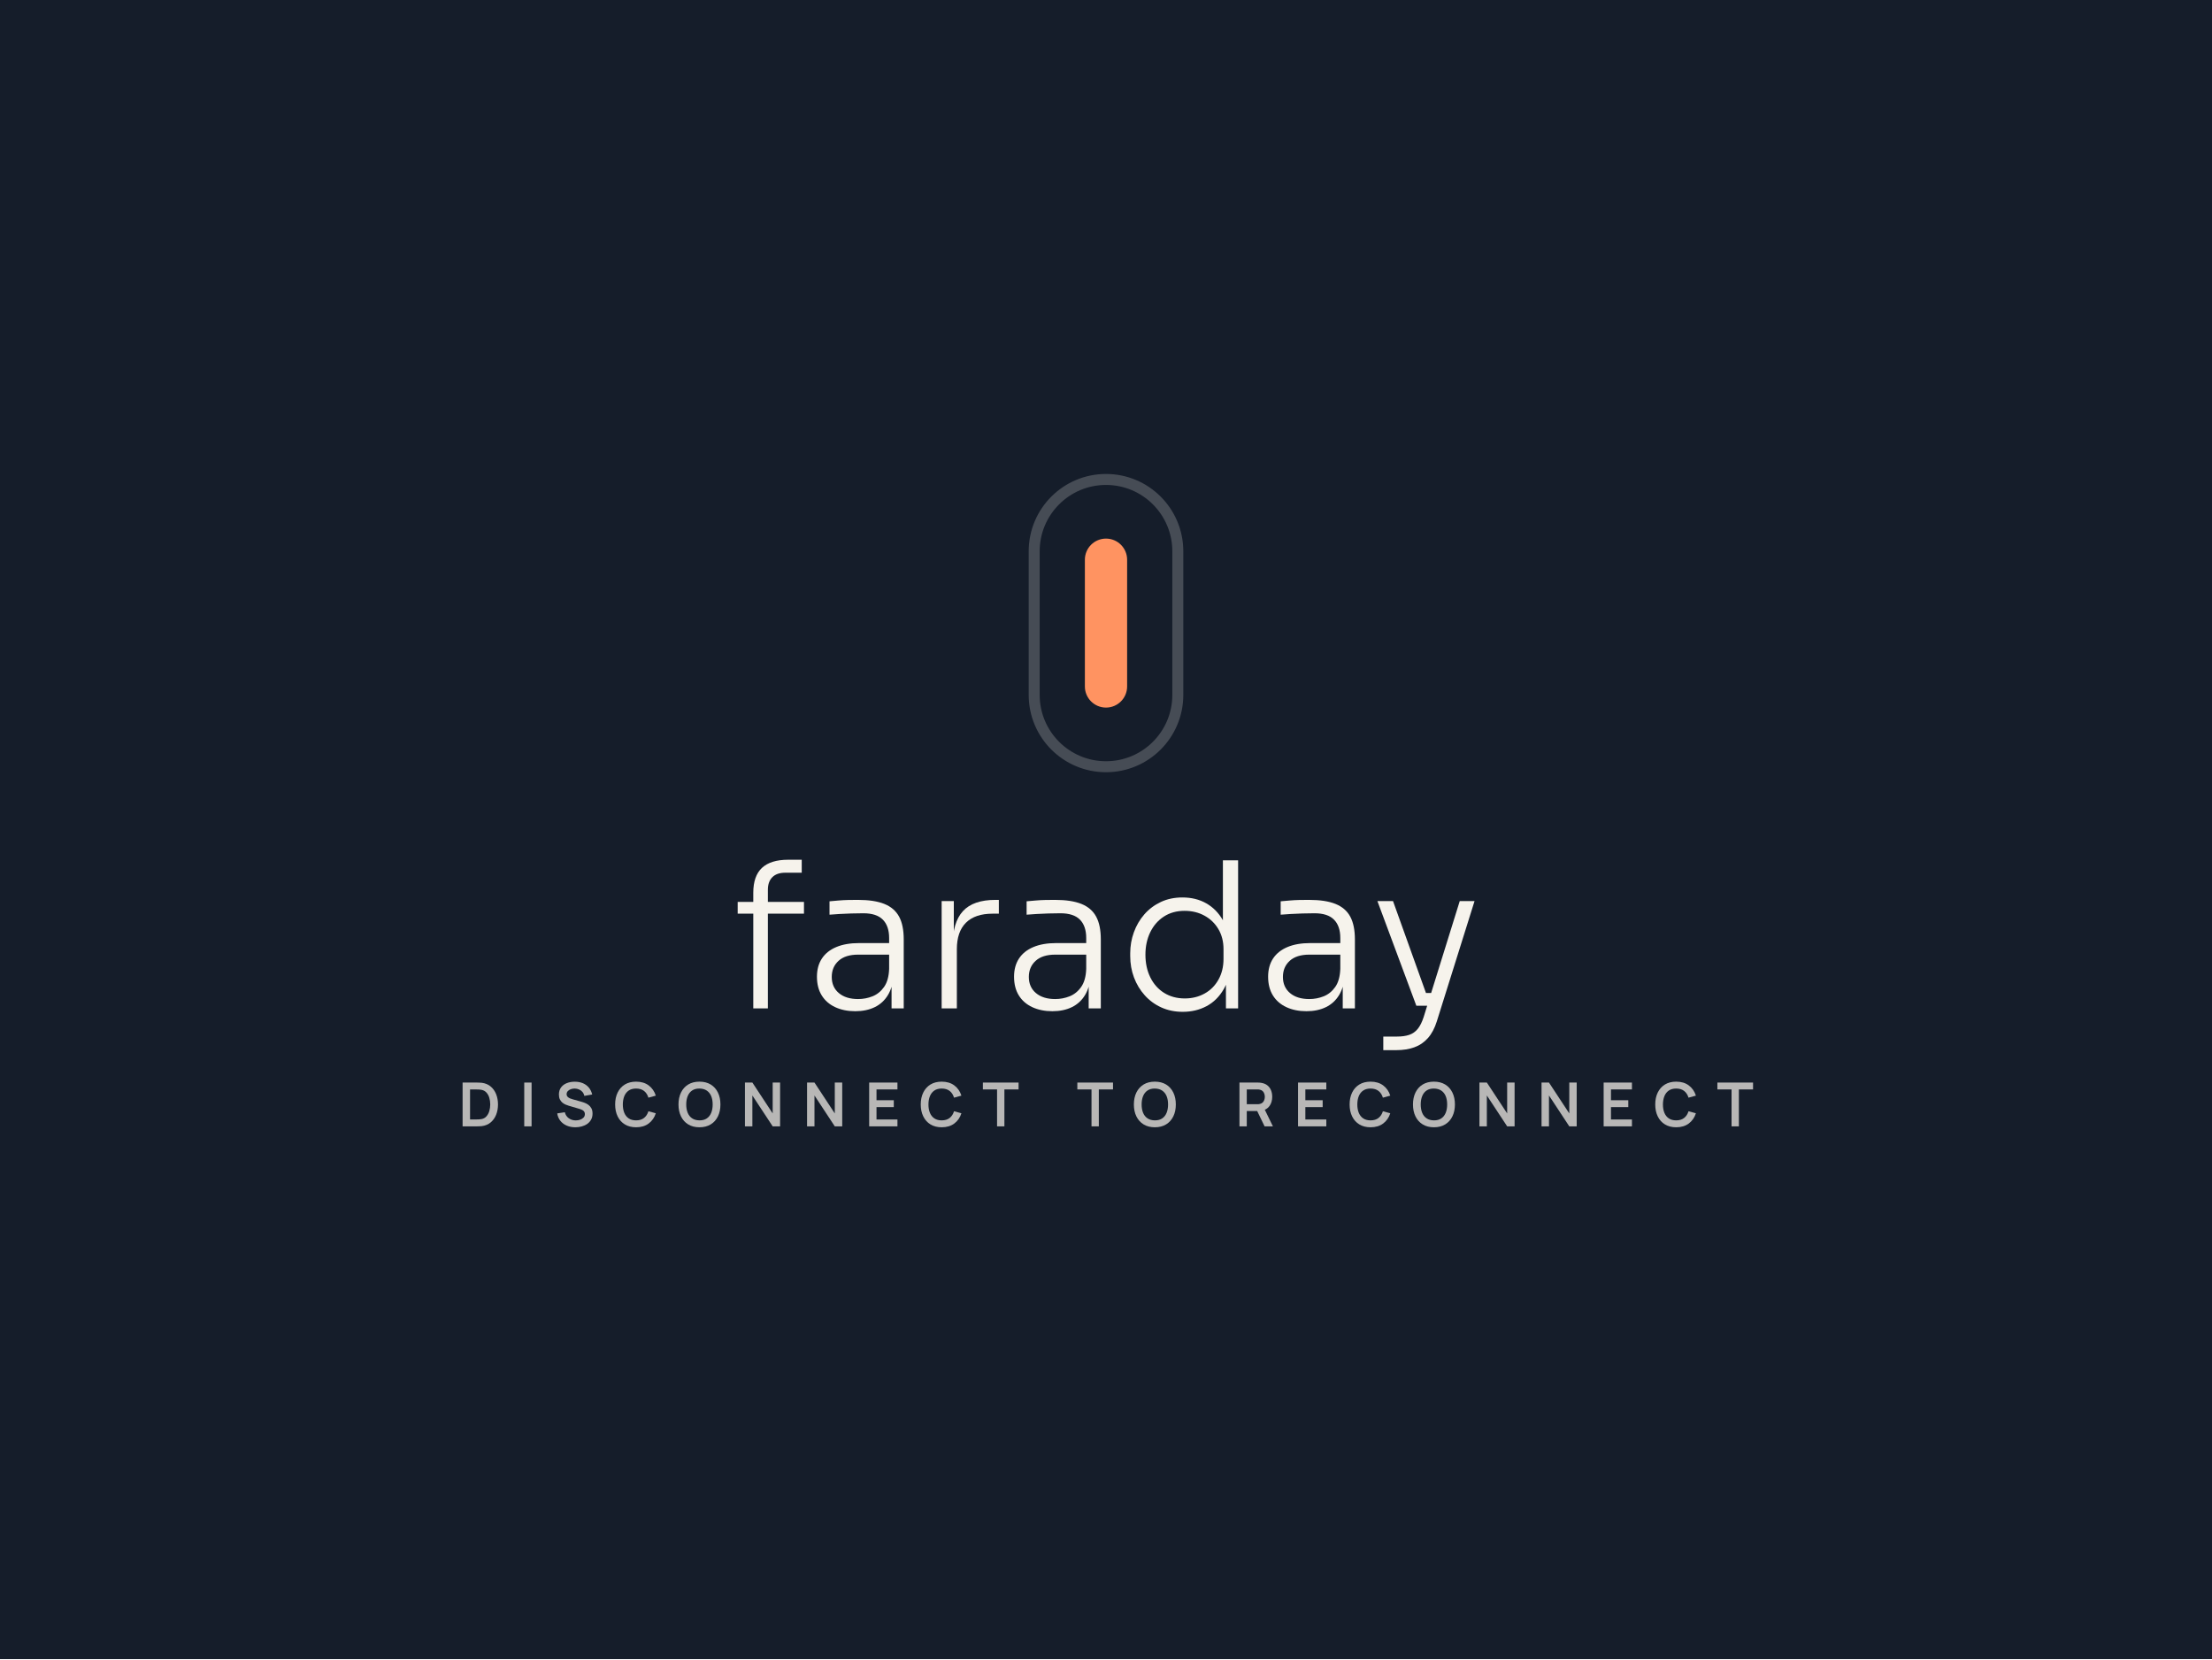
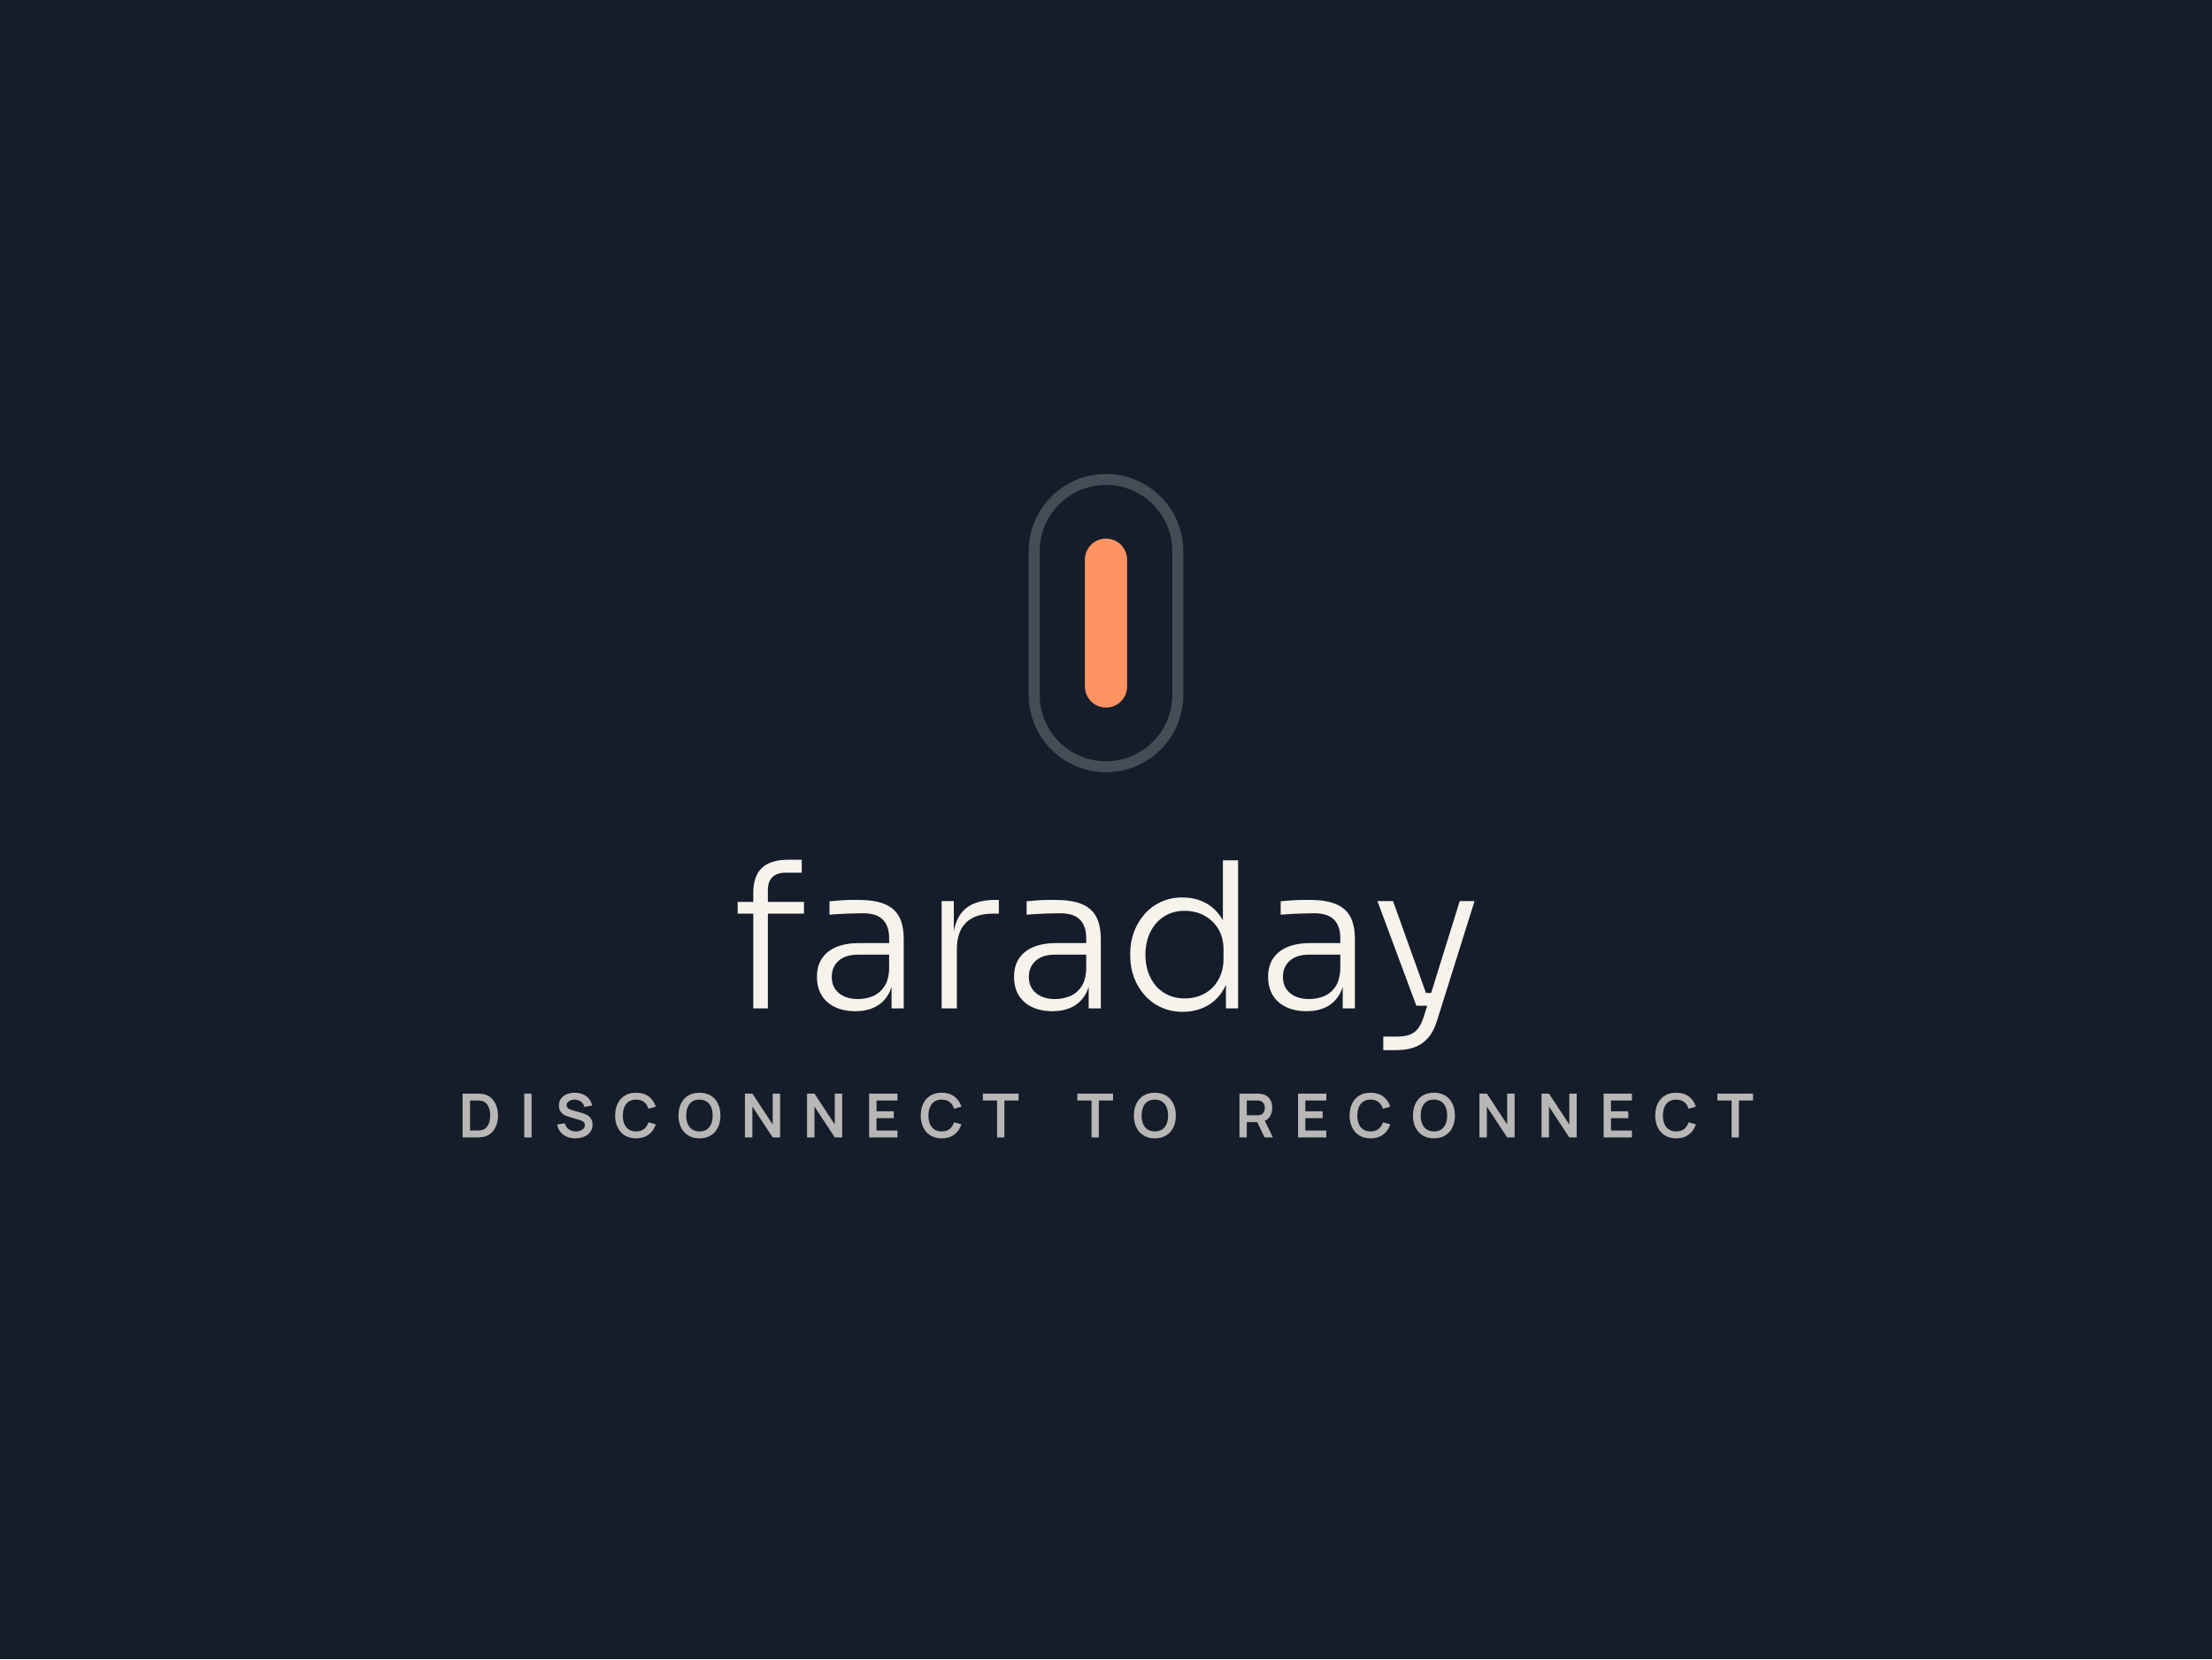
<svg xmlns="http://www.w3.org/2000/svg" width="1200" height="900" viewBox="0 0 1200 900" fill="none">
  <rect width="1200" height="900" fill="#151D2A" />
  <g transform="translate(490 228) scale(2.291667)">
    <rect width="96" height="96" rx="26" fill="#151D2A" />
    <rect x="31" y="14" width="34" height="68" rx="17" stroke="rgba(246,243,236,.22)" stroke-width="2.6" />
    <rect x="43" y="28" width="10" height="40" rx="5" fill="#FF9361" />
  </g>
  <path d="M416.57 547L408.65 547L408.65 484.30Q408.65 475.17 413.38 470.77Q418.12 466.37 427.57 466.37L427.57 466.37L434.94 466.37L434.94 473.41L426.03 473.41Q421.41 473.41 419.00 475.83Q416.57 478.25 416.57 482.65L416.57 482.65L416.57 547ZM436.15 495.63L400.19 495.63L400.19 489.25L436.15 489.25L436.15 495.63Z" fill="#F6F3EC" opacity="1" />
  <path d="M490.27 547L483.67 547L483.67 529.51L482.35 529.51L482.35 508.83Q482.35 502.34 478.94 498.88Q475.53 495.41 468.38 495.41L468.38 495.41Q465.08 495.41 461.73 495.52Q458.38 495.63 455.35 495.80Q452.32 495.96 450.01 496.18L450.01 496.18L450.01 488.92Q452.44 488.70 454.96 488.48Q457.50 488.26 460.19 488.20Q462.88 488.15 465.41 488.15L465.41 488.15Q474.32 488.15 479.77 490.35Q485.21 492.55 487.75 497.23Q490.27 501.90 490.27 509.60L490.27 509.60L490.27 547ZM463.98 548.54L463.98 548.54Q457.82 548.54 453.09 546.34Q448.36 544.14 445.78 539.96Q443.19 535.78 443.19 529.84L443.19 529.84Q443.19 524.01 445.89 519.94Q448.58 515.87 453.70 513.73Q458.81 511.58 466.07 511.58L466.07 511.58L483.13 511.58L483.13 517.85L465.52 517.85Q458.59 517.85 454.91 521.21Q451.22 524.56 451.22 529.95L451.22 529.95Q451.22 535.45 455.07 538.70Q458.92 541.94 465.52 541.94L465.52 541.94Q469.59 541.94 473.33 540.46Q477.07 538.97 479.60 535.39Q482.13 531.82 482.35 525.55L482.35 525.55L484.77 528.96Q484.33 535.45 481.69 539.79Q479.05 544.14 474.54 546.34Q470.03 548.54 463.98 548.54Z" fill="#F6F3EC" opacity="1" />
  <path d="M519.09 547L510.84 547L510.84 488.81L517.44 488.81L517.44 513.12L516.78 513.12Q516.78 500.36 522.39 494.25Q528.00 488.15 540.00 488.15L540.00 488.15L541.87 488.15L541.87 495.63L538.45 495.63Q529.00 495.63 524.04 500.52Q519.09 505.42 519.09 514.88L519.09 514.88L519.09 547Z" fill="#F6F3EC" opacity="1" />
  <path d="M597.19 547L590.60 547L590.60 529.51L589.27 529.51L589.27 508.83Q589.27 502.34 585.87 498.88Q582.46 495.41 575.30 495.41L575.30 495.41Q572.00 495.41 568.65 495.52Q565.29 495.63 562.27 495.80Q559.25 495.96 556.93 496.18L556.93 496.18L556.93 488.92Q559.36 488.70 561.88 488.48Q564.41 488.26 567.11 488.20Q569.80 488.15 572.34 488.15L572.34 488.15Q581.25 488.15 586.69 490.35Q592.13 492.55 594.66 497.23Q597.19 501.90 597.19 509.60L597.19 509.60L597.19 547ZM570.90 548.54L570.90 548.54Q564.75 548.54 560.01 546.34Q555.28 544.14 552.70 539.96Q550.12 535.78 550.12 529.84L550.12 529.84Q550.12 524.01 552.81 519.94Q555.50 515.87 560.62 513.73Q565.74 511.58 573.00 511.58L573.00 511.58L590.04 511.58L590.04 517.85L572.45 517.85Q565.51 517.85 561.83 521.21Q558.14 524.56 558.14 529.95L558.14 529.95Q558.14 535.45 562.00 538.70Q565.85 541.94 572.45 541.94L572.45 541.94Q576.51 541.94 580.25 540.46Q584.00 538.97 586.52 535.39Q589.05 531.82 589.27 525.55L589.27 525.55L591.69 528.96Q591.25 535.45 588.62 539.79Q585.98 544.14 581.47 546.34Q576.96 548.54 570.90 548.54Z" fill="#F6F3EC" opacity="1" />
  <path d="M641.63 548.87L641.63 548.87Q635.25 548.87 630.03 546.50Q624.81 544.14 621.01 539.90Q617.22 535.67 615.18 530.23Q613.14 524.78 613.14 518.62L613.14 518.62L613.14 517.08Q613.14 511.14 615.13 505.69Q617.11 500.25 620.79 496.01Q624.48 491.78 629.70 489.31Q634.93 486.83 641.42 486.83L641.42 486.83Q648.79 486.83 654.39 490.02Q660.00 493.21 663.42 499.20Q666.83 505.20 667.05 513.89L667.05 513.89L663.42 507.07L663.42 466.70L671.67 466.70L671.67 547L665.07 547L665.07 521.15L667.71 521.15Q667.49 530.28 663.91 536.50Q660.34 542.71 654.56 545.79Q648.79 548.87 641.63 548.87ZM642.74 541.61L642.74 541.61Q648.68 541.61 653.46 538.97Q658.25 536.33 661.00 531.43Q663.75 526.54 663.75 520.16L663.75 520.16L663.75 514.88Q663.75 508.72 661.00 504.05Q658.25 499.37 653.46 496.73Q648.68 494.09 642.63 494.09L642.63 494.09Q636.13 494.09 631.35 497.23Q626.57 500.36 623.98 505.75Q621.39 511.14 621.39 517.85L621.39 517.85Q621.39 524.78 624.04 530.17Q626.68 535.56 631.51 538.59Q636.36 541.61 642.74 541.61Z" fill="#F6F3EC" opacity="1" />
  <path d="M735.03 547L728.43 547L728.43 529.51L727.11 529.51L727.11 508.83Q727.11 502.34 723.70 498.88Q720.29 495.41 713.13 495.41L713.13 495.41Q709.84 495.41 706.48 495.52Q703.13 495.63 700.10 495.80Q697.08 495.96 694.76 496.18L694.76 496.18L694.76 488.92Q697.19 488.70 699.72 488.48Q702.25 488.26 704.94 488.20Q707.63 488.15 710.17 488.15L710.17 488.15Q719.08 488.15 724.52 490.35Q729.97 492.55 732.50 497.23Q735.03 501.90 735.03 509.60L735.03 509.60L735.03 547ZM708.74 548.54L708.74 548.54Q702.58 548.54 697.85 546.34Q693.12 544.14 690.53 539.96Q687.95 535.78 687.95 529.84L687.95 529.84Q687.95 524.01 690.64 519.94Q693.34 515.87 698.45 513.73Q703.57 511.58 710.83 511.58L710.83 511.58L727.88 511.58L727.88 517.85L710.28 517.85Q703.35 517.85 699.66 521.21Q695.98 524.56 695.98 529.95L695.98 529.95Q695.98 535.45 699.83 538.70Q703.68 541.94 710.28 541.94L710.28 541.94Q714.35 541.94 718.09 540.46Q721.83 538.97 724.36 535.39Q726.88 531.82 727.11 525.55L727.11 525.55L729.53 528.96Q729.09 535.45 726.45 539.79Q723.81 544.14 719.30 546.34Q714.79 548.54 708.74 548.54Z" fill="#F6F3EC" opacity="1" />
  <path d="M757.47 569.66L750.43 569.66L750.43 562.29L757.91 562.29Q761.76 562.29 764.51 561.36Q767.26 560.42 769.13 558.11Q771.00 555.80 772.32 551.73L772.32 551.73L791.90 488.81L799.93 488.81L779.47 554.04Q777.71 559.65 774.63 563.12Q771.55 566.58 767.26 568.12Q762.97 569.66 757.47 569.66L757.47 569.66ZM779.80 545.57L769.35 545.57L769.35 538.64L779.80 538.64L779.80 545.57ZM776.06 545.57L768.36 545.57L747.24 488.81L755.71 488.81L776.06 545.57Z" fill="#F6F3EC" opacity="1" />
-   <path d="M258.53 611L250.96 611L250.96 587.24L258.53 587.24Q258.83 587.24 259.71 587.26Q260.59 587.27 261.42 587.37L261.42 587.37Q264.24 587.74 266.19 589.38Q268.15 591.02 269.16 593.56Q270.16 596.10 270.16 599.12L270.16 599.12Q270.16 602.14 269.16 604.68Q268.15 607.22 266.19 608.86Q264.24 610.50 261.42 610.87L261.42 610.87Q260.61 610.97 259.72 610.98Q258.83 611 258.53 611L258.53 611ZM255.00 590.99L255.00 607.25L258.53 607.25Q259.02 607.25 259.79 607.22Q260.56 607.19 261.15 607.07L261.15 607.07Q262.84 606.76 263.89 605.57Q264.95 604.38 265.45 602.68Q265.95 600.98 265.95 599.12L265.95 599.12Q265.95 597.19 265.44 595.49Q264.93 593.79 263.87 592.64Q262.80 591.48 261.15 591.17L261.15 591.17Q260.56 591.03 259.79 591.01Q259.02 590.99 258.53 590.99L258.53 590.99L255.00 590.99Z" fill="#F6F3EC" opacity="0.72" />
-   <path d="M288.38 611L284.40 611L284.40 587.24L288.38 587.24L288.38 611Z" fill="#F6F3EC" opacity="0.72" />
-   <path d="M312.12 611.50L312.12 611.50Q309.52 611.50 307.43 610.59Q305.34 609.68 304.00 607.99Q302.65 606.30 302.29 603.97L302.29 603.97L306.41 603.34Q306.94 605.46 308.58 606.61Q310.23 607.77 312.37 607.77L312.37 607.77Q313.64 607.77 314.76 607.37Q315.89 606.97 316.59 606.22Q317.29 605.46 317.29 604.35L317.29 604.35Q317.29 603.86 317.12 603.43Q316.96 603.01 316.64 602.68Q316.31 602.35 315.81 602.08Q315.31 601.81 314.65 601.61L314.65 601.61L308.51 599.80Q307.72 599.57 306.80 599.18Q305.89 598.79 305.07 598.11Q304.25 597.42 303.73 596.36Q303.21 595.29 303.21 593.72L303.21 593.72Q303.21 591.43 304.38 589.87Q305.54 588.31 307.51 587.54Q309.48 586.76 311.89 586.78L311.89 586.78Q314.33 586.79 316.25 587.61Q318.16 588.43 319.45 589.98Q320.74 591.53 321.26 593.72L321.26 593.72L316.99 594.47Q316.73 593.21 315.98 592.33Q315.23 591.45 314.14 590.99Q313.06 590.52 311.84 590.49L311.84 590.49Q310.66 590.47 309.64 590.85Q308.63 591.22 308.01 591.91Q307.39 592.60 307.39 593.53L307.39 593.53Q307.39 594.40 307.92 594.95Q308.44 595.51 309.23 595.83Q310.01 596.15 310.82 596.36L310.82 596.36L315.08 597.55Q315.95 597.78 317.04 598.18Q318.13 598.58 319.14 599.28Q320.14 599.99 320.79 601.15Q321.45 602.30 321.45 604.09L321.45 604.09Q321.45 605.93 320.68 607.33Q319.91 608.72 318.61 609.65Q317.30 610.57 315.63 611.03Q313.96 611.50 312.12 611.50Z" fill="#F6F3EC" opacity="0.72" />
-   <path d="M345.08 611.50L345.08 611.50Q341.51 611.50 338.97 609.94Q336.43 608.38 335.07 605.59Q333.71 602.80 333.71 599.12L333.71 599.12Q333.71 595.44 335.07 592.65Q336.43 589.86 338.97 588.30Q341.51 586.75 345.08 586.75L345.08 586.75Q349.18 586.75 351.92 588.80Q354.66 590.85 355.77 594.34L355.77 594.34L351.76 595.44Q351.06 593.11 349.40 591.80Q347.73 590.49 345.08 590.49L345.08 590.49Q342.68 590.49 341.09 591.56Q339.50 592.64 338.70 594.57Q337.90 596.51 337.88 599.12L337.88 599.12Q337.88 601.73 338.68 603.67Q339.48 605.60 341.08 606.68Q342.68 607.75 345.08 607.75L345.08 607.75Q347.73 607.75 349.40 606.43Q351.06 605.11 351.76 602.80L351.76 602.80L355.77 603.90Q354.66 607.39 351.92 609.44Q349.18 611.50 345.08 611.50Z" fill="#F6F3EC" opacity="0.72" />
-   <path d="M379.45 611.50L379.45 611.50Q375.88 611.50 373.34 609.94Q370.80 608.38 369.44 605.59Q368.08 602.80 368.08 599.12L368.08 599.12Q368.08 595.44 369.44 592.65Q370.80 589.86 373.34 588.30Q375.88 586.75 379.45 586.75L379.45 586.75Q383.01 586.75 385.56 588.30Q388.11 589.86 389.47 592.65Q390.83 595.44 390.83 599.12L390.83 599.12Q390.83 602.80 389.47 605.59Q388.11 608.38 385.56 609.94Q383.01 611.50 379.45 611.50ZM379.45 607.75L379.45 607.75Q381.84 607.77 383.43 606.69Q385.02 605.62 385.82 603.67Q386.62 601.73 386.62 599.12L386.62 599.12Q386.62 596.51 385.82 594.59Q385.02 592.67 383.43 591.60Q381.84 590.52 379.45 590.49L379.45 590.49Q377.05 590.47 375.47 591.55Q373.89 592.62 373.08 594.57Q372.28 596.51 372.28 599.12L372.28 599.12Q372.28 601.73 373.08 603.65Q373.87 605.57 375.46 606.64Q377.05 607.72 379.45 607.75Z" fill="#F6F3EC" opacity="0.72" />
-   <path d="M408.16 611L404.13 611L404.13 587.24L408.16 587.24L419.18 603.99L419.18 587.24L423.20 587.24L423.20 611L419.18 611L408.16 594.25L408.16 611Z" fill="#F6F3EC" opacity="0.72" />
-   <path d="M441.85 611L437.82 611L437.82 587.24L441.85 587.24L452.87 603.99L452.87 587.24L456.90 587.24L456.90 611L452.87 611L441.85 594.25L441.85 611Z" fill="#F6F3EC" opacity="0.72" />
-   <path d="M486.86 611L471.52 611L471.52 587.24L486.86 587.24L486.86 590.97L475.50 590.97L475.50 596.83L484.88 596.83L484.88 600.56L475.50 600.56L475.50 607.27L486.86 607.27L486.86 611Z" fill="#F6F3EC" opacity="0.72" />
-   <path d="M510.87 611.50L510.87 611.50Q507.31 611.50 504.77 609.94Q502.23 608.38 500.87 605.59Q499.50 602.80 499.50 599.12L499.50 599.12Q499.50 595.44 500.87 592.65Q502.23 589.86 504.77 588.30Q507.31 586.75 510.87 586.75L510.87 586.75Q514.98 586.75 517.72 588.80Q520.46 590.85 521.56 594.34L521.56 594.34L517.55 595.44Q516.86 593.11 515.20 591.80Q513.53 590.49 510.87 590.49L510.87 590.49Q508.48 590.49 506.89 591.56Q505.30 592.64 504.50 594.57Q503.69 596.51 503.68 599.12L503.68 599.12Q503.68 601.73 504.48 603.67Q505.28 605.60 506.88 606.68Q508.48 607.75 510.87 607.75L510.87 607.75Q513.53 607.75 515.20 606.43Q516.86 605.11 517.55 602.80L517.55 602.80L521.56 603.90Q520.46 607.39 517.72 609.44Q514.98 611.50 510.87 611.50Z" fill="#F6F3EC" opacity="0.72" />
-   <path d="M544.88 611L540.90 611L540.90 590.97L533.21 590.97L533.21 587.24L552.57 587.24L552.57 590.97L544.88 590.97L544.88 611Z" fill="#F6F3EC" opacity="0.72" />
-   <path d="M596.11 611L592.14 611L592.14 590.97L584.45 590.97L584.45 587.24L603.80 587.24L603.80 590.97L596.11 590.97L596.11 611Z" fill="#F6F3EC" opacity="0.72" />
-   <path d="M626.49 611.50L626.49 611.50Q622.93 611.50 620.39 609.94Q617.85 608.38 616.48 605.59Q615.12 602.80 615.12 599.12L615.12 599.12Q615.12 595.44 616.48 592.65Q617.85 589.86 620.39 588.30Q622.93 586.75 626.49 586.75L626.49 586.75Q630.06 586.75 632.61 588.30Q635.15 589.86 636.52 592.65Q637.88 595.44 637.88 599.12L637.88 599.12Q637.88 602.80 636.52 605.59Q635.15 608.38 632.61 609.94Q630.06 611.50 626.49 611.50ZM626.49 607.75L626.49 607.75Q628.88 607.77 630.48 606.69Q632.07 605.62 632.87 603.67Q633.67 601.73 633.67 599.12L633.67 599.12Q633.67 596.51 632.87 594.59Q632.07 592.67 630.48 591.60Q628.88 590.52 626.49 590.49L626.49 590.49Q624.10 590.47 622.52 591.55Q620.93 592.62 620.13 594.57Q619.33 596.51 619.33 599.12L619.33 599.12Q619.33 601.73 620.12 603.65Q620.91 605.57 622.51 606.64Q624.10 607.72 626.49 607.75Z" fill="#F6F3EC" opacity="0.72" />
-   <path d="M676.37 611L672.40 611L672.40 587.24L682.21 587.24Q682.56 587.24 683.11 587.26Q683.65 587.29 684.11 587.37L684.11 587.37Q686.17 587.69 687.52 588.74Q688.86 589.80 689.52 591.41Q690.17 593.01 690.17 594.98L690.17 594.98Q690.17 597.88 688.70 599.97Q687.23 602.06 684.19 602.55L684.19 602.55L682.49 602.70L676.37 602.70L676.37 611ZM690.55 611L686.04 611L681.36 601.33L685.40 600.44L690.55 611ZM676.37 590.97L676.37 598.99L682.05 598.99Q682.38 598.99 682.79 598.96Q683.20 598.92 683.55 598.82L683.55 598.82Q684.54 598.58 685.11 597.95Q685.68 597.32 685.92 596.53Q686.16 595.74 686.16 594.98L686.16 594.98Q686.16 594.22 685.92 593.42Q685.68 592.62 685.11 591.99Q684.54 591.37 683.55 591.12L683.55 591.12Q683.20 591.02 682.79 590.99Q682.38 590.97 682.05 590.97L682.05 590.97L676.37 590.97Z" fill="#F6F3EC" opacity="0.72" />
-   <path d="M719.52 611L704.18 611L704.18 587.24L719.52 587.24L719.52 590.97L708.15 590.97L708.15 596.83L717.54 596.83L717.54 600.56L708.15 600.56L708.15 607.27L719.52 607.27L719.52 611Z" fill="#F6F3EC" opacity="0.72" />
-   <path d="M743.53 611.50L743.53 611.50Q739.97 611.50 737.43 609.94Q734.88 608.38 733.52 605.59Q732.16 602.80 732.16 599.12L732.16 599.12Q732.16 595.44 733.52 592.65Q734.88 589.86 737.43 588.30Q739.97 586.75 743.53 586.75L743.53 586.75Q747.64 586.75 750.38 588.80Q753.12 590.85 754.22 594.34L754.22 594.34L750.21 595.44Q749.52 593.11 747.85 591.80Q746.19 590.49 743.53 590.49L743.53 590.49Q741.14 590.49 739.55 591.56Q737.95 592.64 737.15 594.57Q736.35 596.51 736.34 599.12L736.34 599.12Q736.34 601.73 737.14 603.67Q737.94 605.60 739.54 606.68Q741.14 607.75 743.53 607.75L743.53 607.75Q746.19 607.75 747.85 606.43Q749.52 605.11 750.21 602.80L750.21 602.80L754.22 603.90Q753.12 607.39 750.38 609.44Q747.64 611.50 743.53 611.50Z" fill="#F6F3EC" opacity="0.72" />
-   <path d="M777.90 611.50L777.90 611.50Q774.34 611.50 771.80 609.94Q769.25 608.38 767.89 605.59Q766.53 602.80 766.53 599.12L766.53 599.12Q766.53 595.44 767.89 592.65Q769.25 589.86 771.80 588.30Q774.34 586.75 777.90 586.75L777.90 586.75Q781.46 586.75 784.01 588.30Q786.56 589.86 787.92 592.65Q789.29 595.44 789.29 599.12L789.29 599.12Q789.29 602.80 787.92 605.59Q786.56 608.38 784.01 609.94Q781.46 611.50 777.90 611.50ZM777.90 607.75L777.90 607.75Q780.29 607.77 781.89 606.69Q783.48 605.62 784.28 603.67Q785.08 601.73 785.08 599.12L785.08 599.12Q785.08 596.51 784.28 594.59Q783.48 592.67 781.89 591.60Q780.29 590.52 777.90 590.49L777.90 590.49Q775.51 590.47 773.92 591.55Q772.34 592.62 771.54 594.57Q770.74 596.51 770.74 599.12L770.74 599.12Q770.74 601.73 771.53 603.65Q772.32 605.57 773.92 606.64Q775.51 607.72 777.90 607.75Z" fill="#F6F3EC" opacity="0.72" />
-   <path d="M806.61 611L802.59 611L802.59 587.24L806.61 587.24L817.63 603.99L817.63 587.24L821.66 587.24L821.66 611L817.63 611L806.61 594.25L806.61 611Z" fill="#F6F3EC" opacity="0.72" />
-   <path d="M840.31 611L836.28 611L836.28 587.24L840.31 587.24L851.33 603.99L851.33 587.24L855.35 587.24L855.35 611L851.33 611L840.31 594.25L840.31 611Z" fill="#F6F3EC" opacity="0.72" />
-   <path d="M885.32 611L869.97 611L869.97 587.24L885.32 587.24L885.32 590.97L873.95 590.97L873.95 596.83L883.34 596.83L883.34 600.56L873.95 600.56L873.95 607.27L885.32 607.27L885.32 611Z" fill="#F6F3EC" opacity="0.72" />
-   <path d="M909.33 611.50L909.33 611.50Q905.76 611.50 903.22 609.94Q900.68 608.38 899.32 605.59Q897.96 602.80 897.96 599.12L897.96 599.12Q897.96 595.44 899.32 592.65Q900.68 589.86 903.22 588.30Q905.76 586.75 909.33 586.75L909.33 586.75Q913.44 586.75 916.17 588.80Q918.91 590.85 920.02 594.34L920.02 594.34L916.01 595.44Q915.32 593.11 913.65 591.80Q911.98 590.49 909.33 590.49L909.33 590.49Q906.93 590.49 905.34 591.56Q903.75 592.64 902.95 594.57Q902.15 596.51 902.13 599.12L902.13 599.12Q902.13 601.73 902.93 603.67Q903.73 605.60 905.33 606.68Q906.93 607.75 909.33 607.75L909.33 607.75Q911.98 607.75 913.65 606.43Q915.32 605.11 916.01 602.80L916.01 602.80L920.02 603.90Q918.91 607.39 916.17 609.44Q913.44 611.50 909.33 611.50Z" fill="#F6F3EC" opacity="0.72" />
-   <path d="M943.33 611L939.36 611L939.36 590.97L931.67 590.97L931.67 587.24L951.02 587.24L951.02 590.97L943.33 590.97L943.33 611Z" fill="#F6F3EC" opacity="0.72" />
+   <path d="M258.53 617L250.96 617L250.96 593.24L258.53 593.24Q258.83 593.24 259.71 593.26Q260.59 593.27 261.42 593.37L261.42 593.37Q264.24 593.74 266.19 595.38Q268.15 597.02 269.16 599.56Q270.16 602.10 270.16 605.12L270.16 605.12Q270.16 608.14 269.16 610.68Q268.15 613.22 266.19 614.86Q264.24 616.50 261.42 616.87L261.42 616.87Q260.61 616.97 259.72 616.98Q258.83 617 258.53 617L258.53 617ZM255.00 596.99L255.00 613.25L258.53 613.25Q259.02 613.25 259.79 613.22Q260.56 613.19 261.15 613.07L261.15 613.07Q262.84 612.76 263.89 611.57Q264.95 610.38 265.45 608.68Q265.95 606.98 265.95 605.12L265.95 605.12Q265.95 603.19 265.44 601.49Q264.93 599.79 263.87 598.64Q262.80 597.48 261.15 597.17L261.15 597.17Q260.56 597.03 259.79 597.01Q259.02 596.99 258.53 596.99L258.53 596.99L255.00 596.99Z" fill="#F6F3EC" opacity="0.72" />
+   <path d="M288.38 617L284.40 617L284.40 593.24L288.38 593.24L288.38 617Z" fill="#F6F3EC" opacity="0.72" />
+   <path d="M312.12 617.50L312.12 617.50Q309.52 617.50 307.43 616.59Q305.34 615.68 304.00 613.99Q302.65 612.30 302.29 609.97L302.29 609.97L306.41 609.34Q306.94 611.46 308.58 612.61Q310.23 613.77 312.37 613.77L312.37 613.77Q313.64 613.77 314.76 613.37Q315.89 612.97 316.59 612.22Q317.29 611.46 317.29 610.35L317.29 610.35Q317.29 609.86 317.12 609.43Q316.96 609.01 316.64 608.68Q316.31 608.35 315.81 608.08Q315.31 607.81 314.65 607.61L314.65 607.61L308.51 605.80Q307.72 605.57 306.80 605.18Q305.89 604.79 305.07 604.11Q304.25 603.42 303.73 602.36Q303.21 601.29 303.21 599.72L303.21 599.72Q303.21 597.43 304.38 595.87Q305.54 594.31 307.51 593.54Q309.48 592.76 311.89 592.78L311.89 592.78Q314.33 592.79 316.25 593.61Q318.16 594.43 319.45 595.98Q320.74 597.53 321.26 599.72L321.26 599.72L316.99 600.47Q316.73 599.21 315.98 598.33Q315.23 597.45 314.14 596.99Q313.06 596.52 311.84 596.49L311.84 596.49Q310.66 596.47 309.64 596.85Q308.63 597.22 308.01 597.91Q307.39 598.60 307.39 599.53L307.39 599.53Q307.39 600.40 307.92 600.95Q308.44 601.51 309.23 601.83Q310.01 602.15 310.82 602.36L310.82 602.36L315.08 603.55Q315.95 603.78 317.04 604.18Q318.13 604.58 319.14 605.28Q320.14 605.99 320.79 607.15Q321.45 608.30 321.45 610.09L321.45 610.09Q321.45 611.93 320.68 613.33Q319.91 614.72 318.61 615.65Q317.30 616.57 315.63 617.03Q313.96 617.50 312.12 617.50Z" fill="#F6F3EC" opacity="0.72" />
+   <path d="M345.08 617.50L345.08 617.50Q341.51 617.50 338.97 615.94Q336.43 614.38 335.07 611.59Q333.71 608.80 333.71 605.12L333.71 605.12Q333.71 601.44 335.07 598.65Q336.43 595.86 338.97 594.30Q341.51 592.75 345.08 592.75L345.08 592.75Q349.18 592.75 351.92 594.80Q354.66 596.85 355.77 600.34L355.77 600.34L351.76 601.44Q351.06 599.11 349.40 597.80Q347.73 596.49 345.08 596.49L345.08 596.49Q342.68 596.49 341.09 597.56Q339.50 598.64 338.70 600.57Q337.90 602.51 337.88 605.12L337.88 605.12Q337.88 607.73 338.68 609.67Q339.48 611.60 341.08 612.68Q342.68 613.75 345.08 613.75L345.08 613.75Q347.73 613.75 349.40 612.43Q351.06 611.11 351.76 608.80L351.76 608.80L355.77 609.90Q354.66 613.39 351.92 615.44Q349.18 617.50 345.08 617.50Z" fill="#F6F3EC" opacity="0.72" />
+   <path d="M379.45 617.50L379.45 617.50Q375.88 617.50 373.34 615.94Q370.80 614.38 369.44 611.59Q368.08 608.80 368.08 605.12L368.08 605.12Q368.08 601.44 369.44 598.65Q370.80 595.86 373.34 594.30Q375.88 592.75 379.45 592.75L379.45 592.75Q383.01 592.75 385.56 594.30Q388.11 595.86 389.47 598.65Q390.83 601.44 390.83 605.12L390.83 605.12Q390.83 608.80 389.47 611.59Q388.11 614.38 385.56 615.94Q383.01 617.50 379.45 617.50ZM379.45 613.75L379.45 613.75Q381.84 613.77 383.43 612.69Q385.02 611.62 385.82 609.67Q386.62 607.73 386.62 605.12L386.62 605.12Q386.62 602.51 385.82 600.59Q385.02 598.67 383.43 597.60Q381.84 596.52 379.45 596.49L379.45 596.49Q377.05 596.47 375.47 597.55Q373.89 598.62 373.08 600.57Q372.28 602.51 372.28 605.12L372.28 605.12Q372.28 607.73 373.08 609.65Q373.87 611.57 375.46 612.64Q377.05 613.72 379.45 613.75Z" fill="#F6F3EC" opacity="0.72" />
+   <path d="M408.16 617L404.13 617L404.13 593.24L408.16 593.24L419.18 609.99L419.18 593.24L423.20 593.24L423.20 617L419.18 617L408.16 600.25L408.16 617Z" fill="#F6F3EC" opacity="0.72" />
+   <path d="M441.85 617L437.82 617L437.82 593.24L441.85 593.24L452.87 609.99L452.87 593.24L456.90 593.24L456.90 617L452.87 617L441.85 600.25L441.85 617Z" fill="#F6F3EC" opacity="0.72" />
+   <path d="M486.86 617L471.52 617L471.52 593.24L486.86 593.24L486.86 596.97L475.50 596.97L475.50 602.83L484.88 602.83L484.88 606.56L475.50 606.56L475.50 613.27L486.86 613.27L486.86 617Z" fill="#F6F3EC" opacity="0.72" />
+   <path d="M510.87 617.50L510.87 617.50Q507.31 617.50 504.77 615.94Q502.23 614.38 500.87 611.59Q499.50 608.80 499.50 605.12L499.50 605.12Q499.50 601.44 500.87 598.65Q502.23 595.86 504.77 594.30Q507.31 592.75 510.87 592.75L510.87 592.75Q514.98 592.75 517.72 594.80Q520.46 596.85 521.56 600.34L521.56 600.34L517.55 601.44Q516.86 599.11 515.20 597.80Q513.53 596.49 510.87 596.49L510.87 596.49Q508.48 596.49 506.89 597.56Q505.30 598.64 504.50 600.57Q503.69 602.51 503.68 605.12L503.68 605.12Q503.68 607.73 504.48 609.67Q505.28 611.60 506.88 612.68Q508.48 613.75 510.87 613.75L510.87 613.75Q513.53 613.75 515.20 612.43Q516.86 611.11 517.55 608.80L517.55 608.80L521.56 609.90Q520.46 613.39 517.72 615.44Q514.98 617.50 510.87 617.50Z" fill="#F6F3EC" opacity="0.72" />
+   <path d="M544.88 617L540.90 617L540.90 596.97L533.21 596.97L533.21 593.24L552.57 593.24L552.57 596.97L544.88 596.97L544.88 617Z" fill="#F6F3EC" opacity="0.72" />
+   <path d="M596.11 617L592.14 617L592.14 596.97L584.45 596.97L584.45 593.24L603.80 593.24L603.80 596.97L596.11 596.97L596.11 617Z" fill="#F6F3EC" opacity="0.72" />
+   <path d="M626.49 617.50L626.49 617.50Q622.93 617.50 620.39 615.94Q617.85 614.38 616.48 611.59Q615.12 608.80 615.12 605.12L615.12 605.12Q615.12 601.44 616.48 598.65Q617.85 595.86 620.39 594.30Q622.93 592.75 626.49 592.75L626.49 592.75Q630.06 592.75 632.61 594.30Q635.15 595.86 636.52 598.65Q637.88 601.44 637.88 605.12L637.88 605.12Q637.88 608.80 636.52 611.59Q635.15 614.38 632.61 615.94Q630.06 617.50 626.49 617.50ZM626.49 613.75L626.49 613.75Q628.88 613.77 630.48 612.69Q632.07 611.62 632.87 609.67Q633.67 607.73 633.67 605.12L633.67 605.12Q633.67 602.51 632.87 600.59Q632.07 598.67 630.48 597.60Q628.88 596.52 626.49 596.49L626.49 596.49Q624.10 596.47 622.52 597.55Q620.93 598.62 620.13 600.57Q619.33 602.51 619.33 605.12L619.33 605.12Q619.33 607.73 620.12 609.65Q620.91 611.57 622.51 612.64Q624.10 613.72 626.49 613.75Z" fill="#F6F3EC" opacity="0.72" />
+   <path d="M676.37 617L672.40 617L672.40 593.24L682.21 593.24Q682.56 593.24 683.11 593.26Q683.65 593.29 684.11 593.37L684.11 593.37Q686.17 593.69 687.52 594.74Q688.86 595.80 689.52 597.41Q690.17 599.01 690.17 600.98L690.17 600.98Q690.17 603.88 688.70 605.97Q687.23 608.06 684.19 608.55L684.19 608.55L682.49 608.70L676.37 608.70L676.37 617ZM690.55 617L686.04 617L681.36 607.33L685.40 606.44L690.55 617ZM676.37 596.97L676.37 604.99L682.05 604.99Q682.38 604.99 682.79 604.96Q683.20 604.92 683.55 604.82L683.55 604.82Q684.54 604.58 685.11 603.95Q685.68 603.32 685.92 602.53Q686.16 601.74 686.16 600.98L686.16 600.98Q686.16 600.22 685.92 599.42Q685.68 598.62 685.11 597.99Q684.54 597.37 683.55 597.12L683.55 597.12Q683.20 597.02 682.79 596.99Q682.38 596.97 682.05 596.97L682.05 596.97L676.37 596.97Z" fill="#F6F3EC" opacity="0.72" />
+   <path d="M719.52 617L704.18 617L704.18 593.24L719.52 593.24L719.52 596.97L708.15 596.97L708.15 602.83L717.54 602.83L717.54 606.56L708.15 606.56L708.15 613.27L719.52 613.27L719.52 617Z" fill="#F6F3EC" opacity="0.72" />
+   <path d="M743.53 617.50L743.53 617.50Q739.97 617.50 737.43 615.94Q734.88 614.38 733.52 611.59Q732.16 608.80 732.16 605.12L732.16 605.12Q732.16 601.44 733.52 598.65Q734.88 595.86 737.43 594.30Q739.97 592.75 743.53 592.75L743.53 592.75Q747.64 592.75 750.38 594.80Q753.12 596.85 754.22 600.34L754.22 600.34L750.21 601.44Q749.52 599.11 747.85 597.80Q746.19 596.49 743.53 596.49L743.53 596.49Q741.14 596.49 739.55 597.56Q737.95 598.64 737.15 600.57Q736.35 602.51 736.34 605.12L736.34 605.12Q736.34 607.73 737.14 609.67Q737.94 611.60 739.54 612.68Q741.14 613.75 743.53 613.75L743.53 613.75Q746.19 613.75 747.85 612.43Q749.52 611.11 750.21 608.80L750.21 608.80L754.22 609.90Q753.12 613.39 750.38 615.44Q747.64 617.50 743.53 617.50Z" fill="#F6F3EC" opacity="0.72" />
+   <path d="M777.90 617.50L777.90 617.50Q774.34 617.50 771.80 615.94Q769.25 614.38 767.89 611.59Q766.53 608.80 766.53 605.12L766.53 605.12Q766.53 601.44 767.89 598.65Q769.25 595.86 771.80 594.30Q774.34 592.75 777.90 592.75L777.90 592.75Q781.46 592.75 784.01 594.30Q786.56 595.86 787.92 598.65Q789.29 601.44 789.29 605.12L789.29 605.12Q789.29 608.80 787.92 611.59Q786.56 614.38 784.01 615.94Q781.46 617.50 777.90 617.50ZM777.90 613.75L777.90 613.75Q780.29 613.77 781.89 612.69Q783.48 611.62 784.28 609.67Q785.08 607.73 785.08 605.12L785.08 605.12Q785.08 602.51 784.28 600.59Q783.48 598.67 781.89 597.60Q780.29 596.52 777.90 596.49L777.90 596.49Q775.51 596.47 773.92 597.55Q772.34 598.62 771.54 600.57Q770.74 602.51 770.74 605.12L770.74 605.12Q770.74 607.73 771.53 609.65Q772.32 611.57 773.92 612.64Q775.51 613.72 777.90 613.75Z" fill="#F6F3EC" opacity="0.72" />
+   <path d="M806.61 617L802.59 617L802.59 593.24L806.61 593.24L817.63 609.99L817.63 593.24L821.66 593.24L821.66 617L817.63 617L806.61 600.25L806.61 617Z" fill="#F6F3EC" opacity="0.72" />
+   <path d="M840.31 617L836.28 617L836.28 593.24L840.31 593.24L851.33 609.99L851.33 593.24L855.35 593.24L855.35 617L851.33 617L840.31 600.25L840.31 617Z" fill="#F6F3EC" opacity="0.72" />
+   <path d="M885.32 617L869.97 617L869.97 593.24L885.32 593.24L885.32 596.97L873.95 596.97L873.95 602.83L883.34 602.83L883.34 606.56L873.95 606.56L873.95 613.27L885.32 613.27L885.32 617Z" fill="#F6F3EC" opacity="0.72" />
+   <path d="M909.33 617.50L909.33 617.50Q905.76 617.50 903.22 615.94Q900.68 614.38 899.32 611.59Q897.96 608.80 897.96 605.12L897.96 605.12Q897.96 601.44 899.32 598.65Q900.68 595.86 903.22 594.30Q905.76 592.75 909.33 592.75L909.33 592.75Q913.44 592.75 916.17 594.80Q918.91 596.85 920.02 600.34L920.02 600.34L916.01 601.44Q915.32 599.11 913.65 597.80Q911.98 596.49 909.33 596.49L909.33 596.49Q906.93 596.49 905.34 597.56Q903.75 598.64 902.95 600.57Q902.15 602.51 902.13 605.12L902.13 605.12Q902.13 607.73 902.93 609.67Q903.73 611.60 905.33 612.68Q906.93 613.75 909.33 613.75L909.33 613.75Q911.98 613.75 913.65 612.43Q915.32 611.11 916.01 608.80L916.01 608.80L920.02 609.90Q918.91 613.39 916.17 615.44Q913.44 617.50 909.33 617.50Z" fill="#F6F3EC" opacity="0.72" />
+   <path d="M943.33 617L939.36 617L939.36 596.97L931.67 596.97L931.67 593.24L951.02 593.24L951.02 596.97L943.33 596.97L943.33 617Z" fill="#F6F3EC" opacity="0.72" />
</svg>
